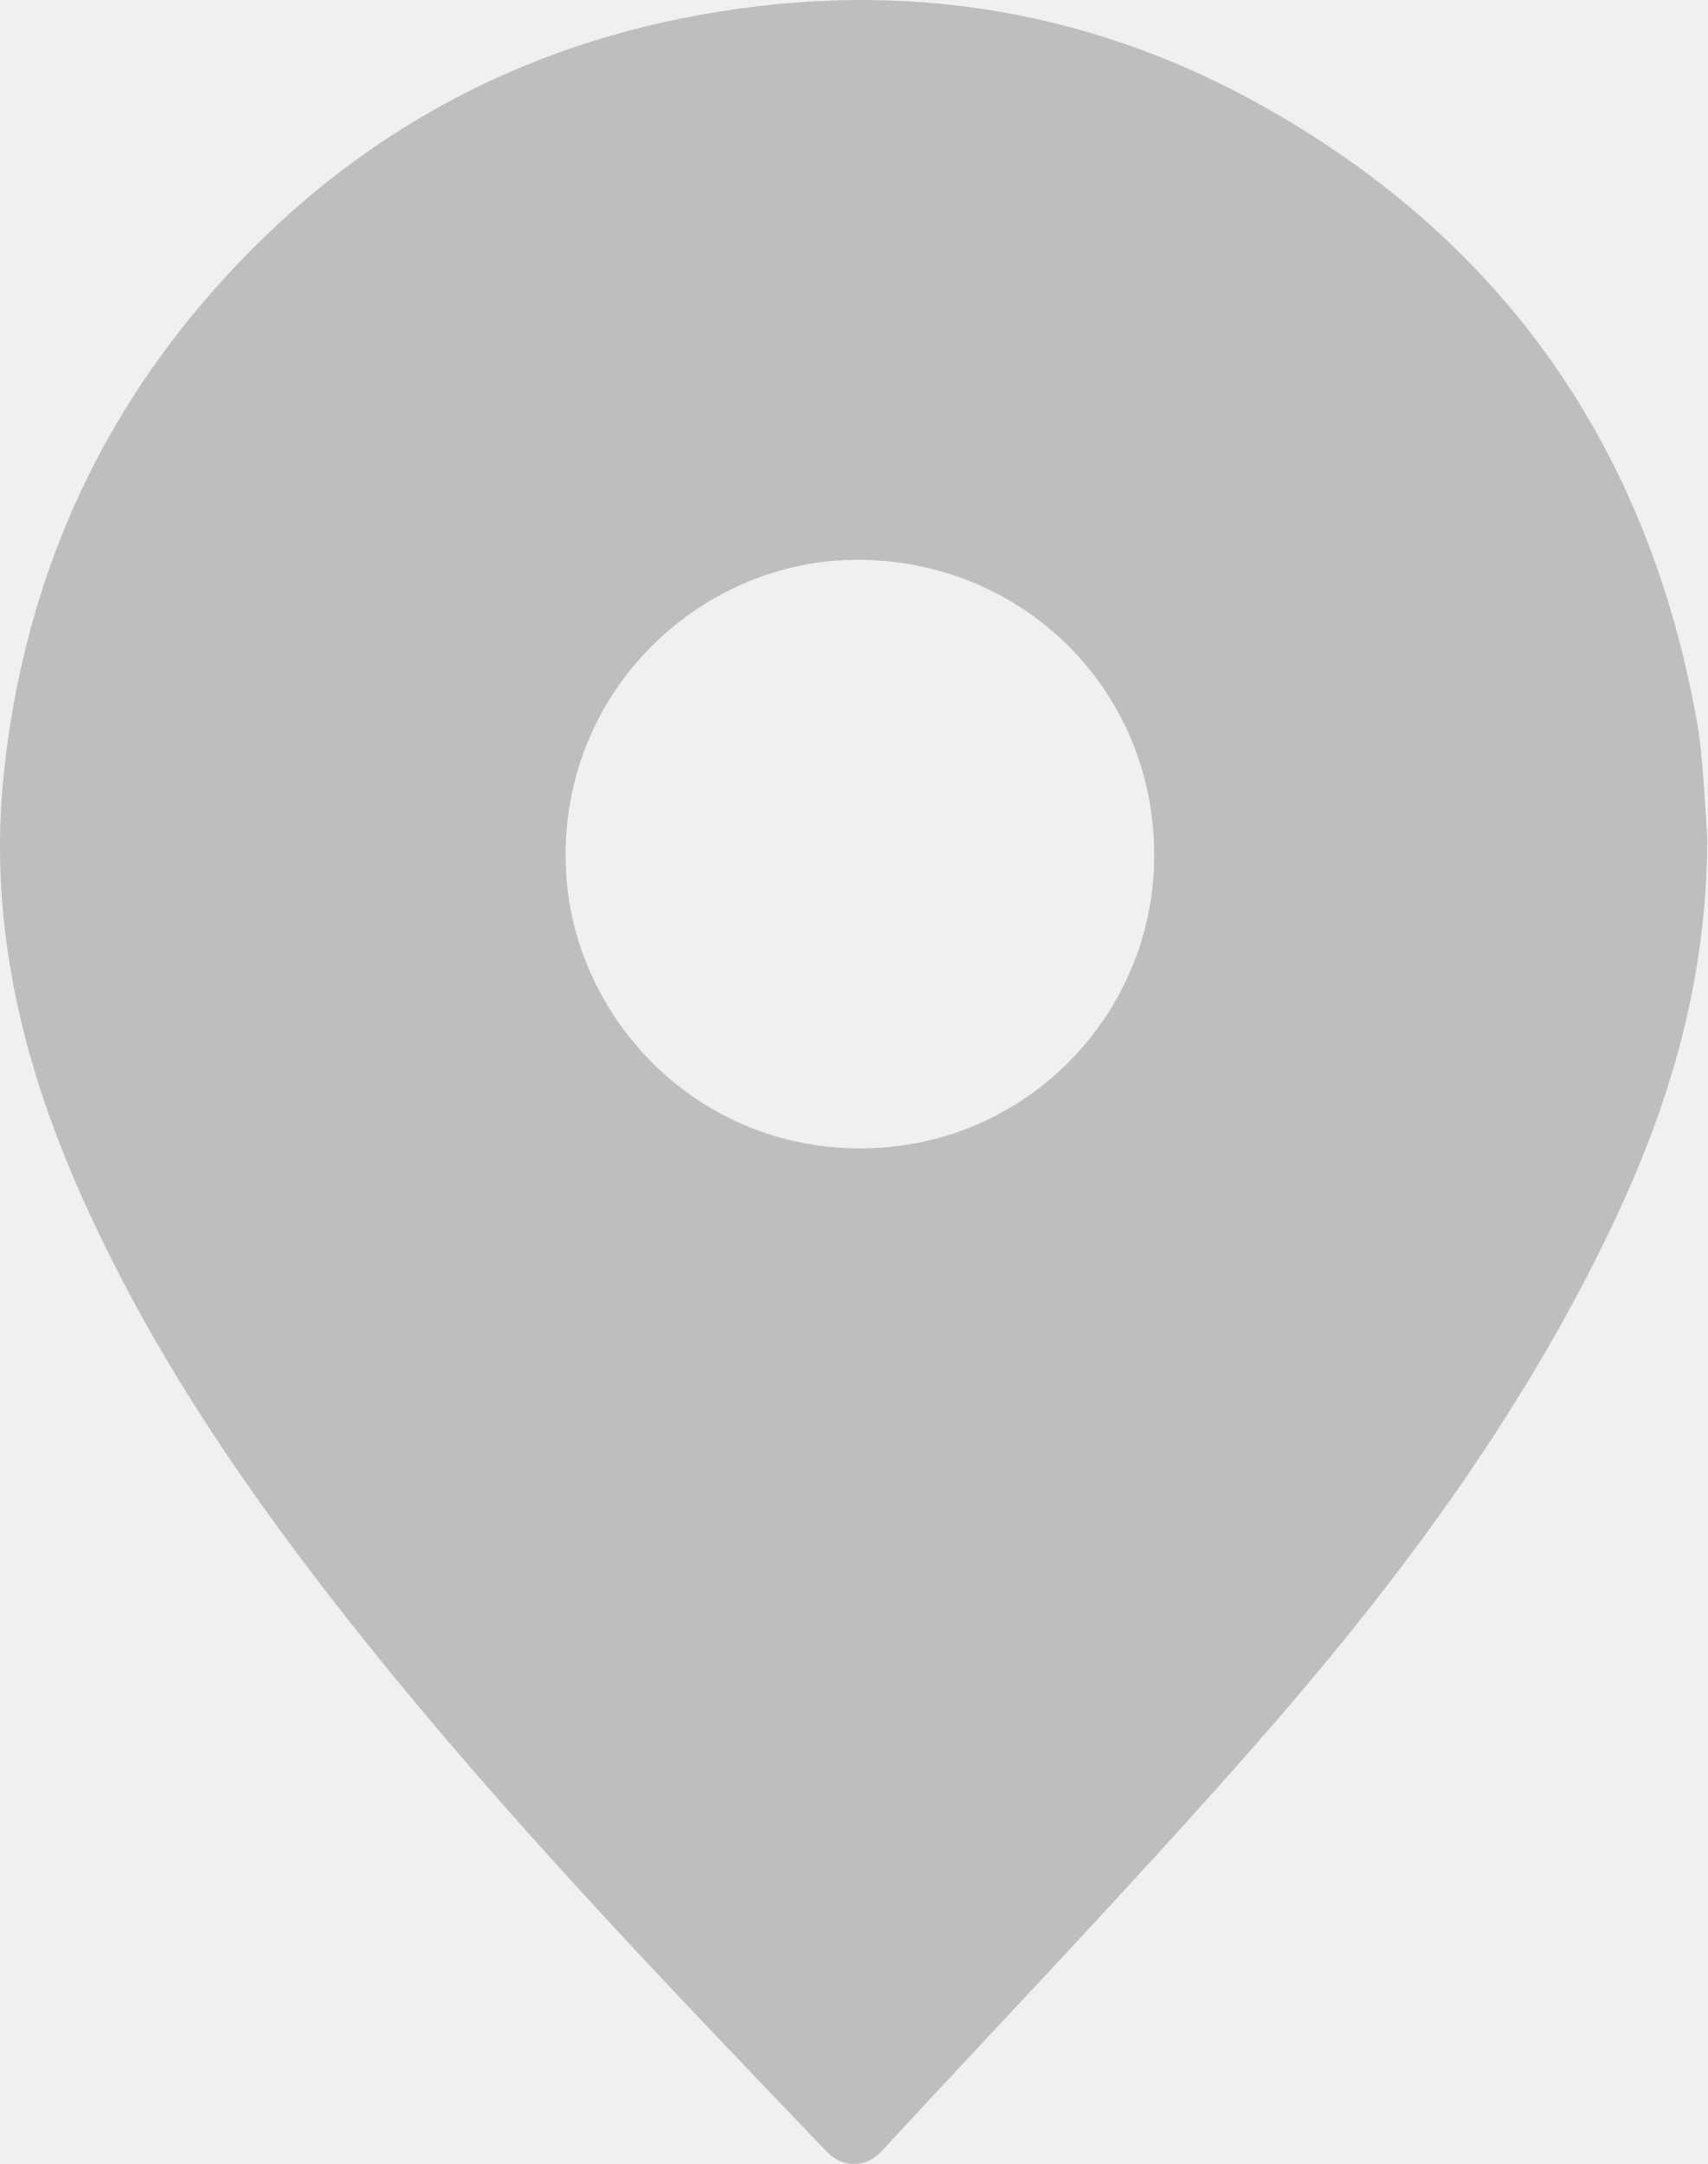
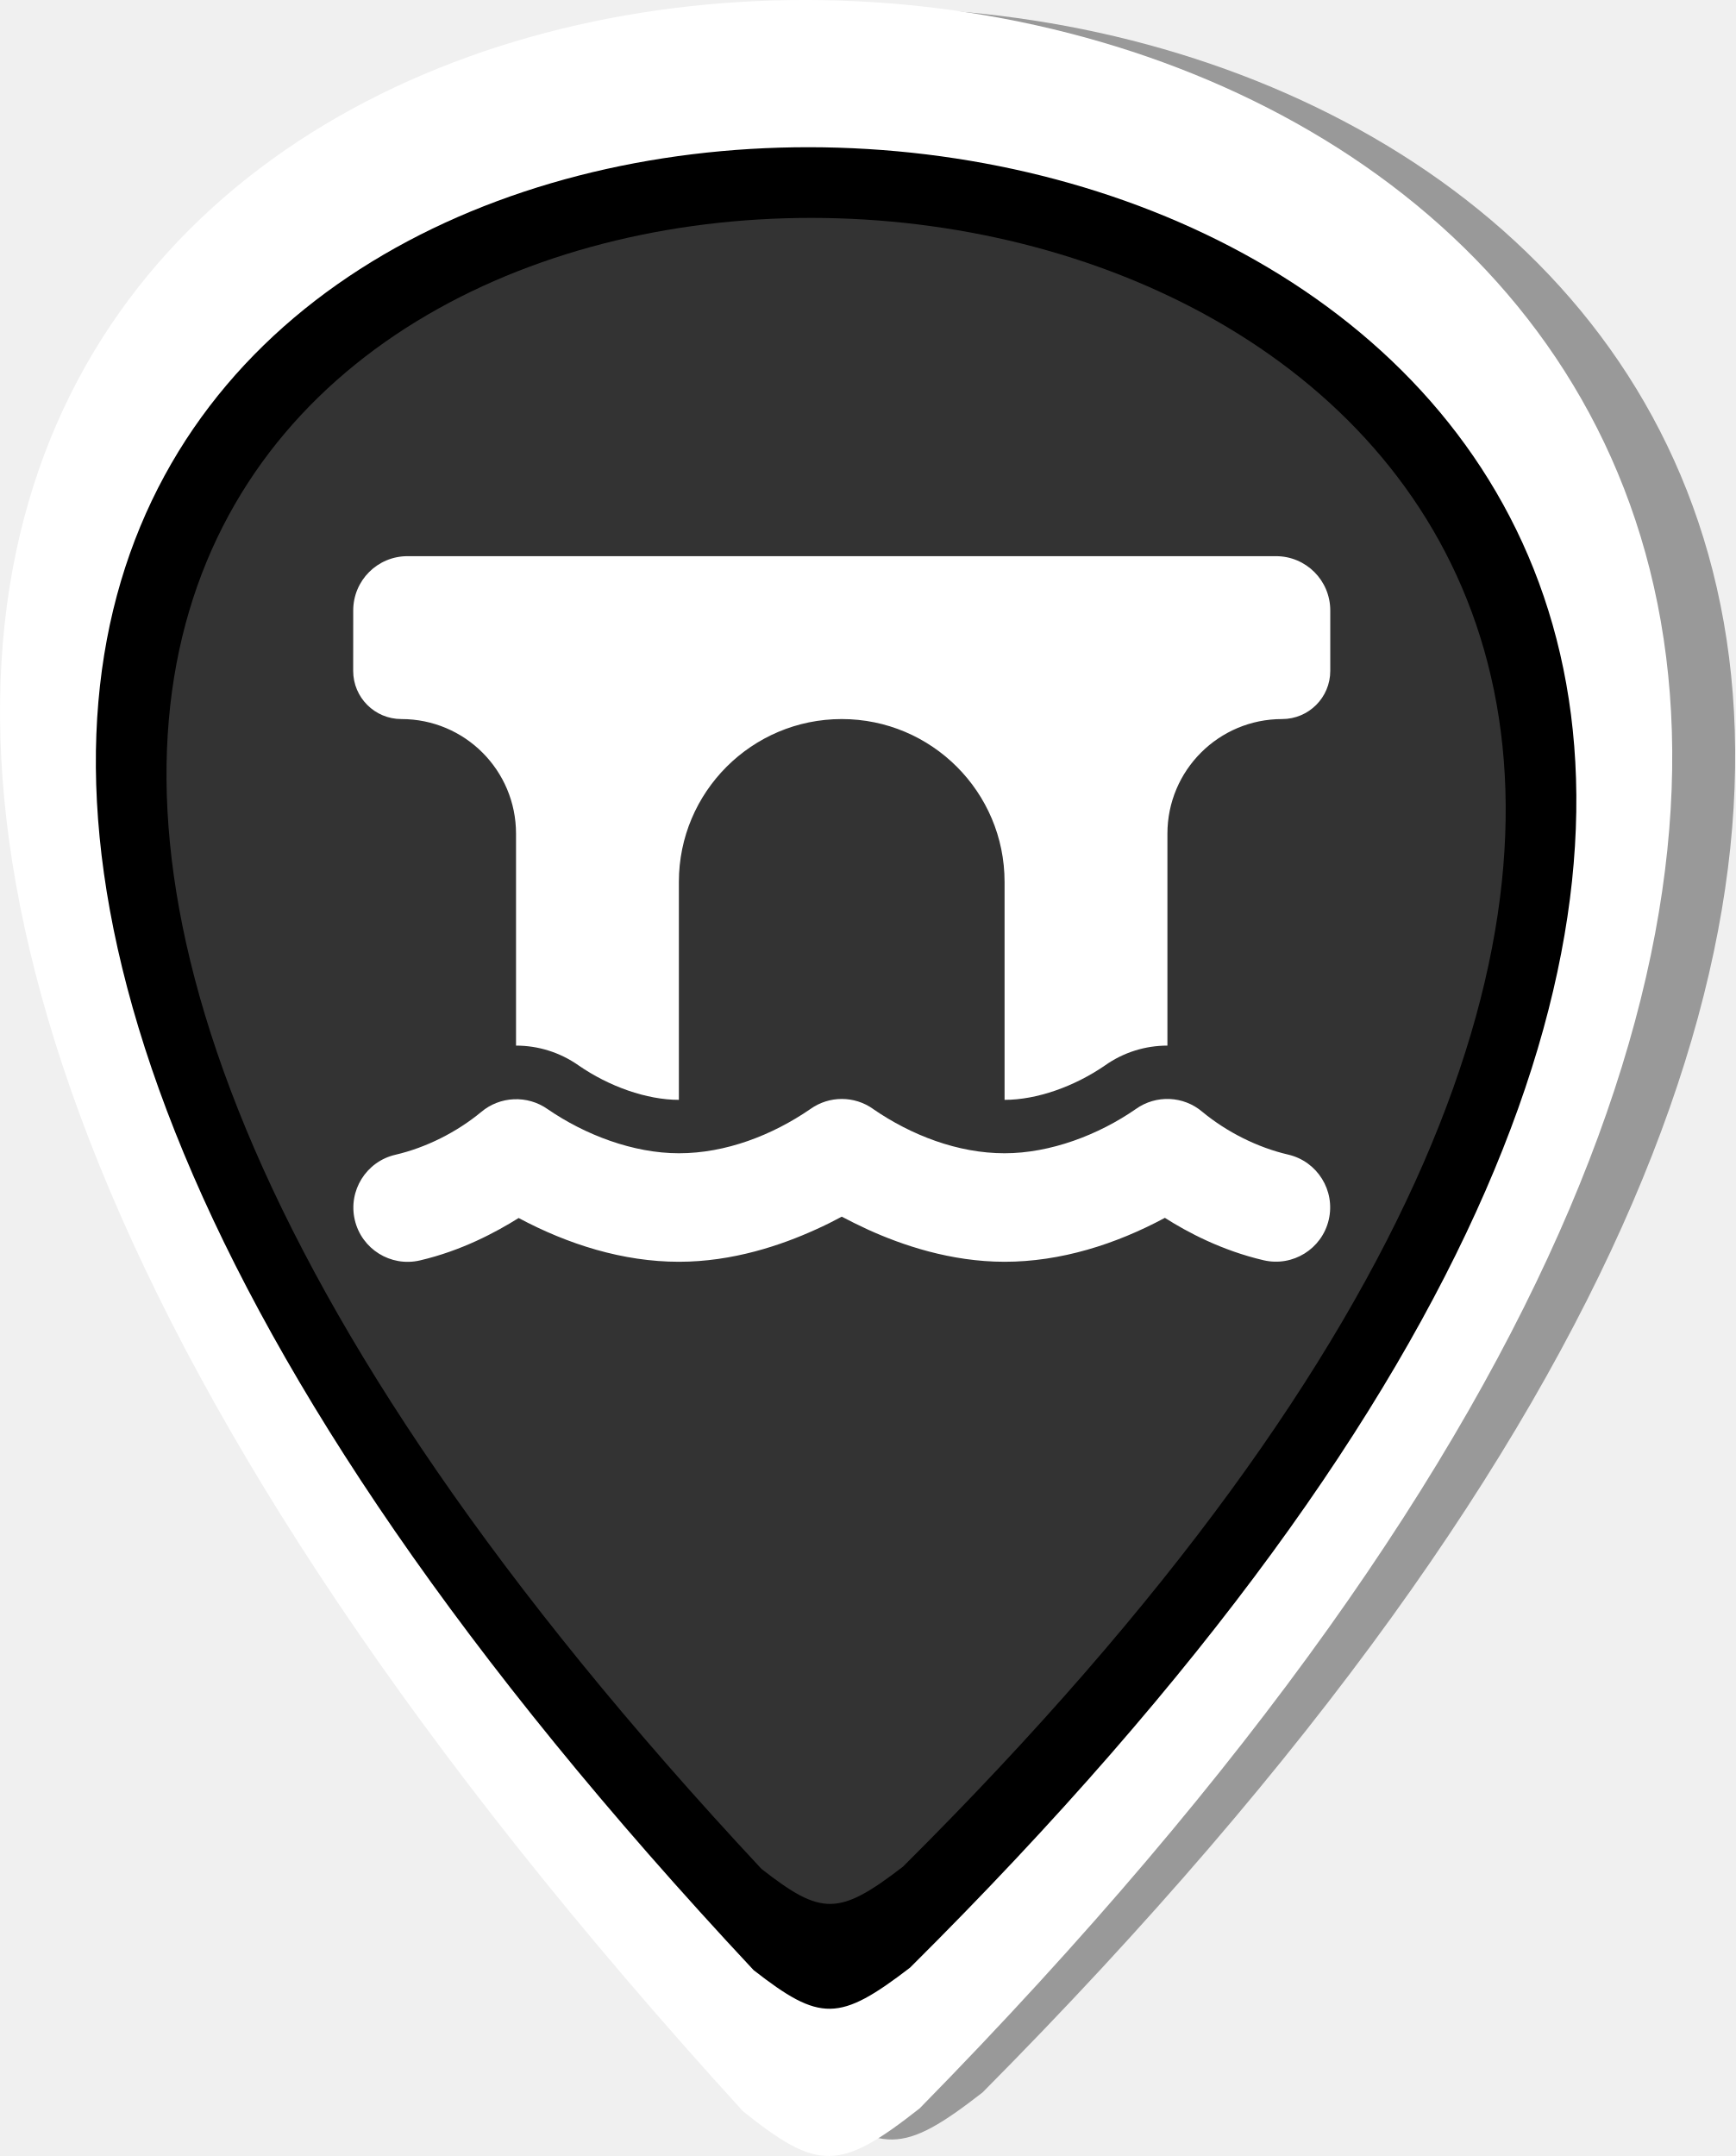
- <svg xmlns="http://www.w3.org/2000/svg" version="1.1" id="Capa_1" x="0px" y="0px" viewBox="0 0 851.99 1080" style="enable-background:new 0 0 851.99 1080;" xml:space="preserve">
-   <style type="text/css">
- 	.st0{fill:#BDBEC0;}
- 	.st1{fill:#235B4E;}
- 	.st2{fill:#9C182F;}
- 	.st3{fill:#636569;}
- 	.st4{fill:#00A19B;}
- 	.st5{fill:#BC955C;}
- </style>
-   <g>
-     <path class="st0" d="M851.99,418.41c-0.19,71.7-19.11,133.63-47.38,193.11c-45.75,96.26-109.08,180.75-178.96,260.22   c-60.44,68.73-123.79,134.91-185.96,202.12c-7.69,8.31-19.38,8.08-27.18-0.07c-79.33-82.9-158.95-165.53-230.73-255.25   C125.43,748.1,74.28,674.31,38.16,591.14C9.55,525.25-5.83,456.9,2.06,384.52c9.56-87.65,41.68-165.85,98.83-233.1   C164.26,76.86,244.14,28.54,340.03,9.21c101.71-20.51,199.6-7.15,290.5,43.92c120.56,67.73,192.03,171.02,216.29,307.04   c1.37,7.69,2.18,15.51,2.81,23.31C850.71,396.79,851.45,410.13,851.99,418.41z M575.94,424.33   c-1.13-82.02-67.54-146.12-150.29-144.92c-77.81,1.12-148.18,67.7-143.14,156.17c4.21,74.08,67.5,140.68,152.66,137.44   C515.81,569.95,577.4,502.72,575.94,424.33z" />
+ <svg xmlns="http://www.w3.org/2000/svg" width="155.691" height="193.448" viewBox="0 0 41.193 51.183" version="1.1" id="svg5" xml:space="preserve">
+   <defs id="defs2" />
+   <g id="layer1" transform="translate(-6.710577,-1.715662)">
+     <path style="fill:#999999;stroke:none;stroke-width:0.434" d="m 25.842,51.456 c -62.886,-68.195 67.551,-63.903 4.195,-0.067 -1.9,1.479 -2.409,1.48 -4.195,0.067 z" id="path104-5-1-5-6-4-0" />
+     <path style="fill:#ffffff;stroke:none;stroke-width:0.437" d="m 24.348,51.836 c -62.886,-68.969 67.551,-64.629 4.195,-0.068 -1.9,1.495 -2.409,1.497 -4.195,0.068 z" id="path104-2-5-66-6-2" />
+     <path style="fill:#000000;stroke:none;stroke-width:0.382" d="m 24.601,48.486 c -55.677,-59.55 59.807,-55.802 3.714,-0.059 -1.682,1.291 -2.133,1.292 -3.714,0.059 z" id="path104-1-0-6-70-0-4" />
+     <path style="fill:#333333;fill-opacity:1;fill-rule:evenodd;stroke:none;stroke-width:0.346" d="m 24.788,46.083 c -50.363,-53.934 54.099,-50.54 3.359,-0.053 -1.521,1.169 -1.929,1.171 -3.359,0.053 z" id="path104-1-3-4-3-41-3-8" />
+     <path d="m 15.096,16.208 c 0,-0.713 0.576,-1.289 1.289,-1.289 H 37.002 c 0.713,0 1.289,0.576 1.289,1.289 v 1.434 c 0,0.632 -0.511,1.144 -1.144,1.144 -1.502,0 -2.722,1.216 -2.722,2.722 v 5.03 c -0.519,0 -1.039,0.157 -1.482,0.471 -0.725,0.499 -1.615,0.817 -2.384,0.817 v 0 -0.02 -5.154 c 0,-2.134 -1.732,-3.866 -3.866,-3.866 -2.134,0 -3.866,1.732 -3.866,3.866 v 5.154 0.02 c -0.765,0 -1.659,-0.318 -2.38,-0.817 -0.447,-0.314 -0.966,-0.471 -1.486,-0.471 v -5.03 c 0,-1.506 -1.216,-2.722 -2.722,-2.722 -0.632,0 -1.144,-0.511 -1.144,-1.144 z M 27.438,28.043 c 0.906,0.624 2.013,1.051 3.121,1.051 1.083,0 2.231,-0.435 3.117,-1.051 v 0 c 0.479,-0.342 1.132,-0.314 1.579,0.068 0.58,0.479 1.309,0.846 2.038,1.015 0.693,0.161 1.123,0.854 0.962,1.546 -0.161,0.693 -0.854,1.123 -1.546,0.962 -0.987,-0.23 -1.808,-0.664 -2.344,-1.007 -1.168,0.628 -2.477,1.043 -3.805,1.043 -1.285,0 -2.44,-0.399 -3.238,-0.761 -0.234,-0.109 -0.447,-0.213 -0.628,-0.31 -0.181,0.097 -0.391,0.205 -0.628,0.31 -0.797,0.362 -1.953,0.761 -3.238,0.761 -1.329,0 -2.638,-0.415 -3.805,-1.039 -0.54,0.338 -1.357,0.777 -2.344,1.007 -0.693,0.161 -1.385,-0.27 -1.546,-0.962 -0.161,-0.693 0.27,-1.385 0.962,-1.546 0.729,-0.169 1.458,-0.536 2.038,-1.015 0.447,-0.379 1.099,-0.407 1.579,-0.068 v 0 c 0.89,0.612 2.034,1.047 3.117,1.047 1.107,0 2.215,-0.427 3.121,-1.051 0.447,-0.318 1.043,-0.318 1.49,0 z" id="path841" style="fill:#ffffff;stroke-width:0.04" />
  </g>
</svg>
